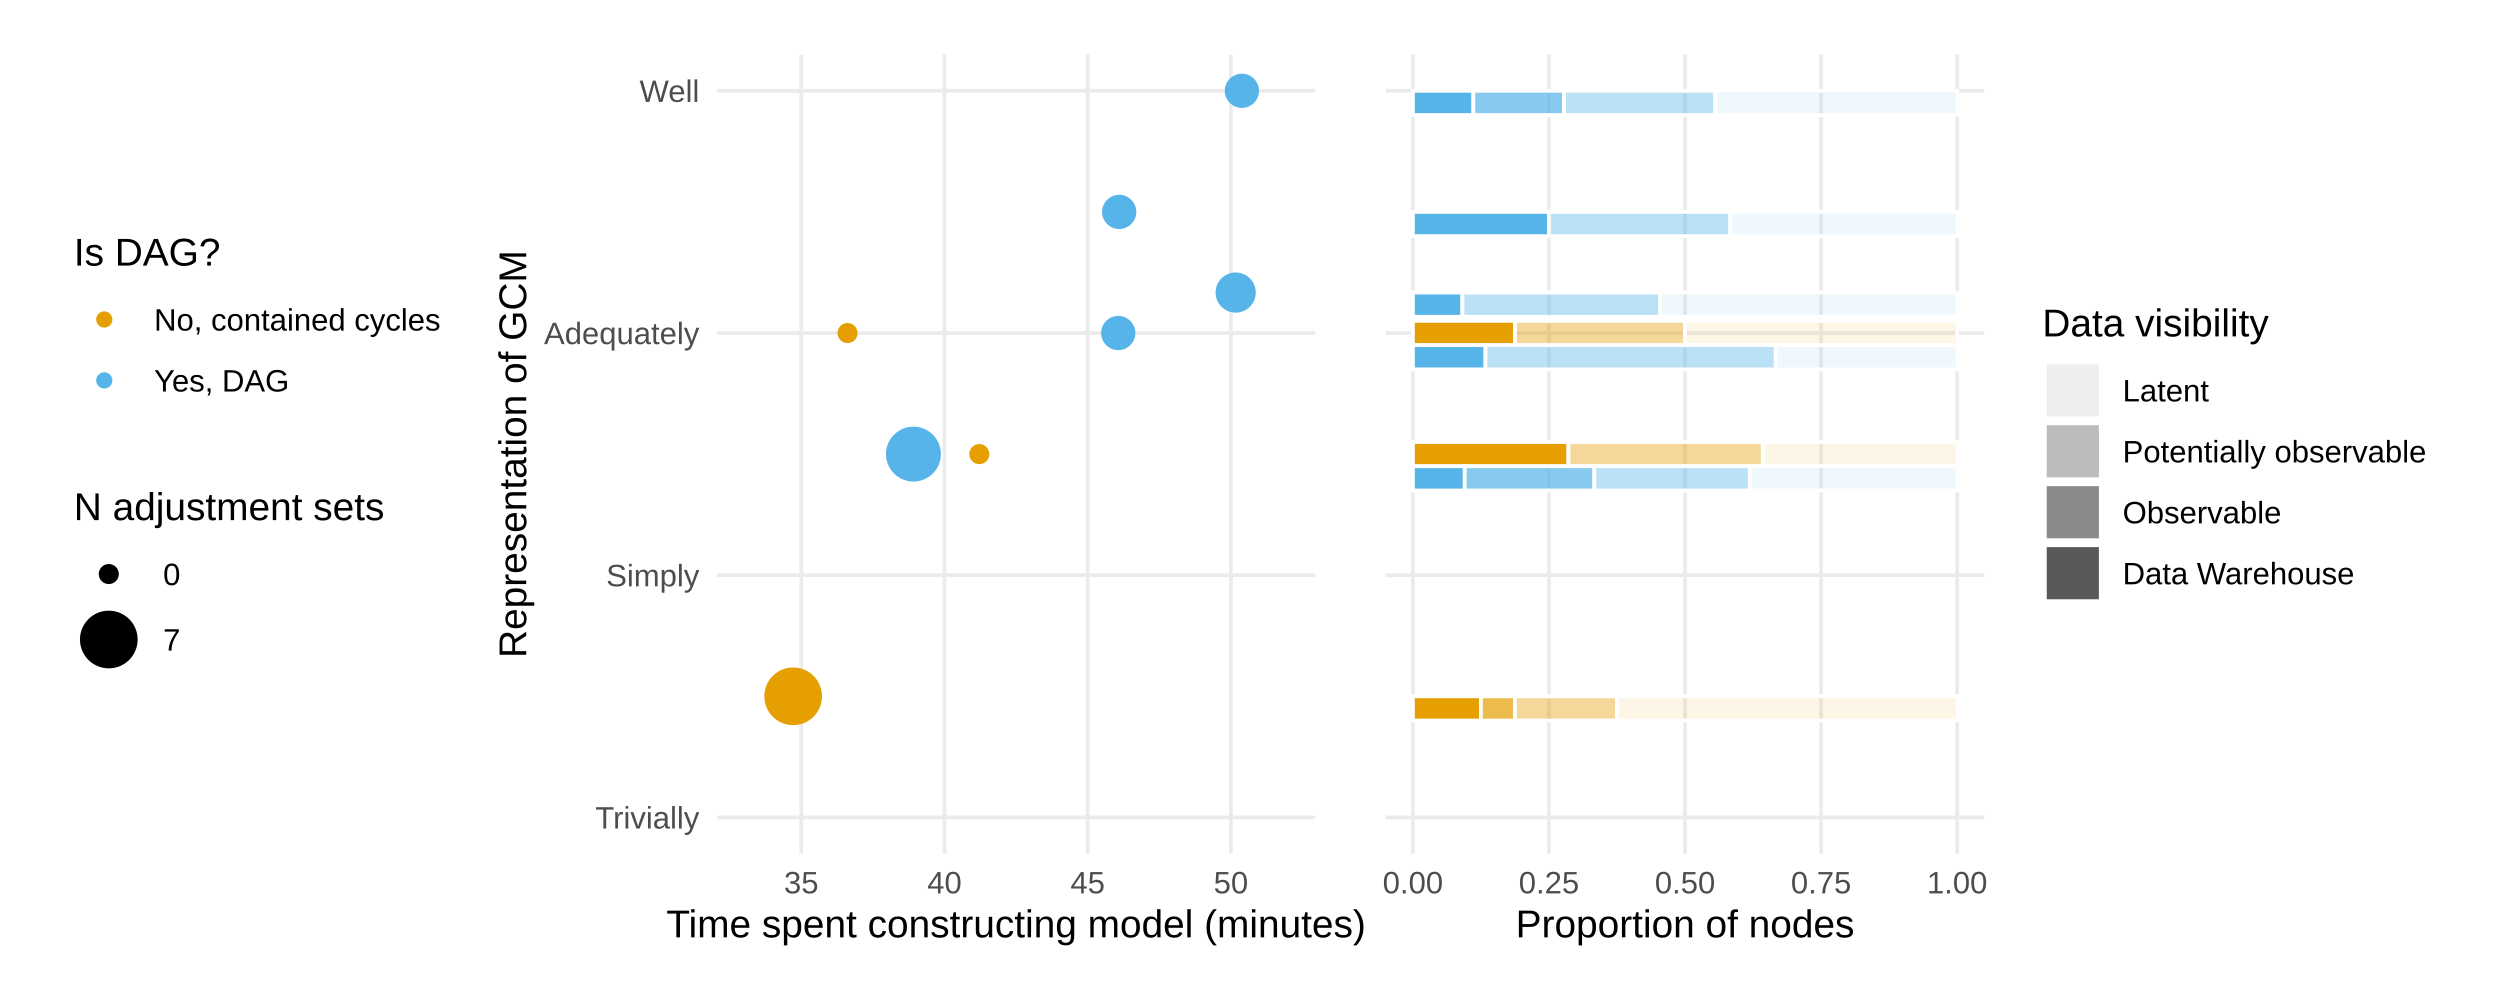
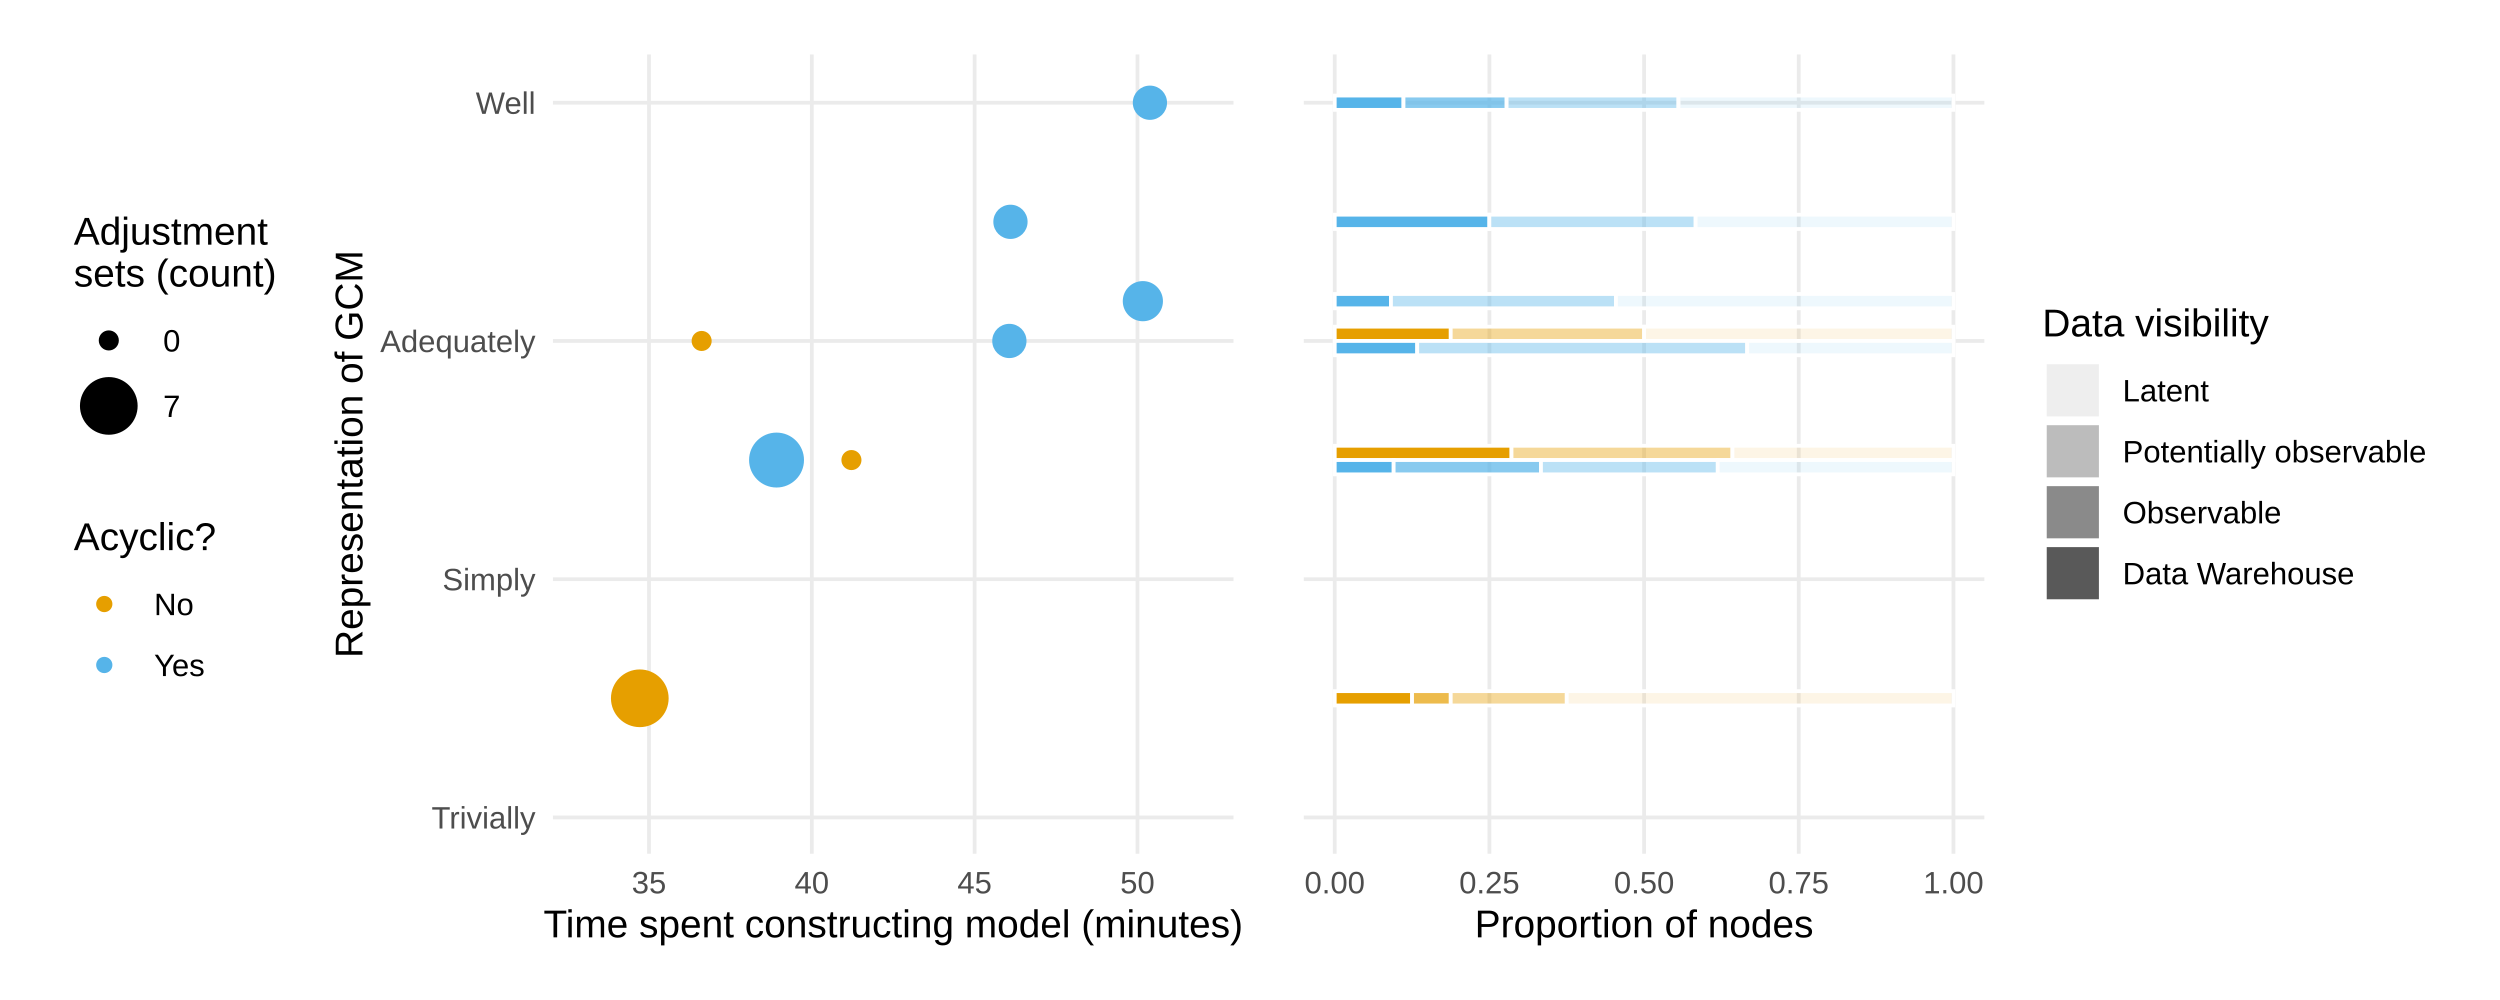
<svg xmlns="http://www.w3.org/2000/svg" width="708.66pt" height="283.46pt" viewBox="0 0 708.66 283.46">
  <g class="svglite">
    <defs>
      <style type="text/css">
    .svglite line, .svglite polyline, .svglite polygon, .svglite path, .svglite rect, .svglite circle {
      fill: none;
      stroke: #000000;
      stroke-linecap: round;
      stroke-linejoin: round;
      stroke-miterlimit: 10.00;
    }
    .svglite text {
      white-space: pre;
    }
    .svglite g.glyphgroup path {
      fill: inherit;
      stroke: none;
    }
  </style>
    </defs>
    <rect width="100%" height="100%" style="stroke: none; fill: #FFFFFF;" />
    <defs>
      <clipPath id="cpMC4wMHw3MDguNjZ8MC4wMHwyODMuNDY=">
        <rect x="0.00" y="0.00" width="708.66" height="283.46" />
      </clipPath>
    </defs>
    <g clip-path="url(#cpMC4wMHw3MDguNjZ8MC4wMHwyODMuNDY=)">
-       <rect x="0" y="0.00" width="708.66" height="283.46" style="stroke-width: 1.07; stroke: #FFFFFF; fill: #FFFFFF;" />
+       <rect x="-0" y="0.00" width="708.66" height="283.46" style="stroke-width: 1.07; stroke: #FFFFFF; fill: #FFFFFF;" />
    </g>
    <defs>
-       <clipPath id="cpMjAzLjE3fDU2Mi41MHwxNS40NHwyNDIuMDE=">
-         <rect x="203.17" y="15.44" width="359.32" height="226.56" />
+       <clipPath id="cpMTU2Ljc0fDU2Mi41MHwxNS40NHwyNDIuMDE=">
+         <rect x="156.74" y="15.44" width="405.75" height="226.56" />
      </clipPath>
    </defs>
-     <g clip-path="url(#cpMjAzLjE3fDU2Mi41MHwxNS40NHwyNDIuMDE=)">
+     <g clip-path="url(#cpMTU2Ljc0fDU2Mi41MHwxNS40NHwyNDIuMDE=)">
</g>
    <g clip-path="url(#cpMC4wMHw3MDguNjZ8MC4wMHwyODMuNDY=)">
</g>
    <defs>
-       <clipPath id="cpNS40OHwzODIuODN8NS40OHwyNzcuOTk=">
-         <rect x="5.48" y="5.48" width="377.35" height="272.51" />
+       <clipPath id="cpNS40OHwzNTkuNjJ8NS40OHwyNzcuOTk=">
+         <rect x="5.48" y="5.48" width="354.14" height="272.51" />
      </clipPath>
    </defs>
-     <g clip-path="url(#cpNS40OHwzODIuODN8NS40OHwyNzcuOTk=)">
-       <rect x="5.48" y="5.48" width="377.35" height="272.51" style="stroke-width: 1.07; stroke: none; fill: #FFFFFF;" />
+     <g clip-path="url(#cpNS40OHwzNTkuNjJ8NS40OHwyNzcuOTk=)">
+       <rect x="5.48" y="5.48" width="354.14" height="272.51" style="stroke-width: 1.07; stroke: none; fill: #FFFFFF;" />
    </g>
    <g clip-path="url(#cpMC4wMHw3MDguNjZ8MC4wMHwyODMuNDY=)">
</g>
    <defs>
-       <clipPath id="cpMzgyLjgzfDcwMy4xOHw1LjQ4fDI3Ny45OQ==">
-         <rect x="382.83" y="5.48" width="320.35" height="272.51" />
+       <clipPath id="cpMzU5LjYyfDcwMy4xOHw1LjQ4fDI3Ny45OQ==">
+         <rect x="359.62" y="5.48" width="343.56" height="272.51" />
      </clipPath>
    </defs>
-     <g clip-path="url(#cpMzgyLjgzfDcwMy4xOHw1LjQ4fDI3Ny45OQ==)">
-       <rect x="382.83" y="5.48" width="320.35" height="272.51" style="stroke-width: 1.07; stroke: none; fill: #FFFFFF;" />
+     <g clip-path="url(#cpMzU5LjYyfDcwMy4xOHw1LjQ4fDI3Ny45OQ==)">
+       <rect x="359.62" y="5.48" width="343.56" height="272.51" style="stroke-width: 1.07; stroke: none; fill: #FFFFFF;" />
    </g>
    <g clip-path="url(#cpMC4wMHw3MDguNjZ8MC4wMHwyODMuNDY=)">
</g>
    <defs>
-       <clipPath id="cpMjAzLjE3fDM3Mi44N3wxNS40NHwyNDIuMDE=">
-         <rect x="203.17" y="15.44" width="169.70" height="226.56" />
+       <clipPath id="cpMTU2Ljc0fDM0OS42NnwxNS40NHwyNDIuMDE=">
+         <rect x="156.74" y="15.44" width="192.91" height="226.56" />
      </clipPath>
    </defs>
-     <g clip-path="url(#cpMjAzLjE3fDM3Mi44N3wxNS40NHwyNDIuMDE=)">
-       <polyline points="203.17,231.71 372.87,231.71 " style="stroke-width: 1.07; stroke: #EBEBEB; stroke-linecap: butt;" />
-       <polyline points="203.17,163.05 372.87,163.05 " style="stroke-width: 1.07; stroke: #EBEBEB; stroke-linecap: butt;" />
-       <polyline points="203.17,94.40 372.87,94.40 " style="stroke-width: 1.07; stroke: #EBEBEB; stroke-linecap: butt;" />
-       <polyline points="203.17,25.74 372.87,25.74 " style="stroke-width: 1.07; stroke: #EBEBEB; stroke-linecap: butt;" />
-       <polyline points="227.13,242.01 227.13,15.44 " style="stroke-width: 1.07; stroke: #EBEBEB; stroke-linecap: butt;" />
-       <polyline points="267.72,242.01 267.72,15.44 " style="stroke-width: 1.07; stroke: #EBEBEB; stroke-linecap: butt;" />
-       <polyline points="308.32,242.01 308.32,15.44 " style="stroke-width: 1.07; stroke: #EBEBEB; stroke-linecap: butt;" />
-       <polyline points="348.92,242.01 348.92,15.44 " style="stroke-width: 1.07; stroke: #EBEBEB; stroke-linecap: butt;" />
-       <circle cx="350.27" cy="82.93" r="5.34" style="stroke-width: 0.71; stroke: #56B4E9; fill: #56B4E9;" />
-       <circle cx="317.25" cy="60.07" r="4.50" style="stroke-width: 0.71; stroke: #56B4E9; fill: #56B4E9;" />
-       <circle cx="240.25" cy="94.40" r="2.49" style="stroke-width: 0.71; stroke: #E69F00; fill: #E69F00;" />
-       <circle cx="224.83" cy="197.38" r="7.82" style="stroke-width: 0.71; stroke: #E69F00; fill: #E69F00;" />
-       <circle cx="352.03" cy="25.74" r="4.50" style="stroke-width: 0.71; stroke: #56B4E9; fill: #56B4E9;" />
-       <circle cx="277.60" cy="128.72" r="2.49" style="stroke-width: 0.71; stroke: #E69F00; fill: #E69F00;" />
-       <circle cx="258.93" cy="128.72" r="7.43" style="stroke-width: 0.71; stroke: #56B4E9; fill: #56B4E9;" />
-       <circle cx="316.98" cy="94.40" r="4.50" style="stroke-width: 0.71; stroke: #56B4E9; fill: #56B4E9;" />
+     <g clip-path="url(#cpMTU2Ljc0fDM0OS42NnwxNS40NHwyNDIuMDE=)">
+       <polyline points="156.74,231.71 349.66,231.71 " style="stroke-width: 1.07; stroke: #EBEBEB; stroke-linecap: butt;" />
+       <polyline points="156.74,164.18 349.66,164.18 " style="stroke-width: 1.07; stroke: #EBEBEB; stroke-linecap: butt;" />
+       <polyline points="156.74,96.65 349.66,96.65 " style="stroke-width: 1.07; stroke: #EBEBEB; stroke-linecap: butt;" />
+       <polyline points="156.74,29.12 349.66,29.12 " style="stroke-width: 1.07; stroke: #EBEBEB; stroke-linecap: butt;" />
+       <polyline points="183.97,242.01 183.97,15.44 " style="stroke-width: 1.07; stroke: #EBEBEB; stroke-linecap: butt;" />
+       <polyline points="230.12,242.01 230.12,15.44 " style="stroke-width: 1.07; stroke: #EBEBEB; stroke-linecap: butt;" />
+       <polyline points="276.27,242.01 276.27,15.44 " style="stroke-width: 1.07; stroke: #EBEBEB; stroke-linecap: butt;" />
+       <polyline points="322.43,242.01 322.43,15.44 " style="stroke-width: 1.07; stroke: #EBEBEB; stroke-linecap: butt;" />
+       <circle cx="323.96" cy="85.37" r="5.34" style="stroke-width: 0.71; stroke: #56B4E9; fill: #56B4E9;" />
+       <circle cx="286.43" cy="62.88" r="4.50" style="stroke-width: 0.71; stroke: #56B4E9; fill: #56B4E9;" />
+       <circle cx="198.89" cy="96.65" r="2.49" style="stroke-width: 0.71; stroke: #E69F00; fill: #E69F00;" />
+       <circle cx="181.36" cy="197.94" r="7.82" style="stroke-width: 0.71; stroke: #E69F00; fill: #E69F00;" />
+       <circle cx="325.96" cy="29.12" r="4.50" style="stroke-width: 0.71; stroke: #56B4E9; fill: #56B4E9;" />
+       <circle cx="241.35" cy="130.41" r="2.49" style="stroke-width: 0.71; stroke: #E69F00; fill: #E69F00;" />
+       <circle cx="220.12" cy="130.41" r="7.43" style="stroke-width: 0.71; stroke: #56B4E9; fill: #56B4E9;" />
+       <circle cx="286.12" cy="96.65" r="4.50" style="stroke-width: 0.71; stroke: #56B4E9; fill: #56B4E9;" />
    </g>
    <g clip-path="url(#cpMC4wMHw3MDguNjZ8MC4wMHwyODMuNDY=)">
-       <text x="198.24" y="234.86" text-anchor="end" style="font-size: 8.80px;fill: #4D4D4D; font-family: &quot;Arial&quot;;" textLength="29.48px" lengthAdjust="spacingAndGlyphs">Trivially</text>
-       <text x="198.24" y="166.20" text-anchor="end" style="font-size: 8.80px;fill: #4D4D4D; font-family: &quot;Arial&quot;;" textLength="26.41px" lengthAdjust="spacingAndGlyphs">Simply</text>
-       <text x="198.24" y="97.55" text-anchor="end" style="font-size: 8.80px;fill: #4D4D4D; font-family: &quot;Arial&quot;;" textLength="44.02px" lengthAdjust="spacingAndGlyphs">Adequately</text>
-       <text x="198.24" y="28.89" text-anchor="end" style="font-size: 8.80px;fill: #4D4D4D; font-family: &quot;Arial&quot;;" textLength="16.94px" lengthAdjust="spacingAndGlyphs">Well</text>
-       <text x="227.13" y="253.24" text-anchor="middle" style="font-size: 8.80px;fill: #4D4D4D; font-family: &quot;Arial&quot;;" textLength="9.78px" lengthAdjust="spacingAndGlyphs">35</text>
-       <text x="267.72" y="253.24" text-anchor="middle" style="font-size: 8.80px;fill: #4D4D4D; font-family: &quot;Arial&quot;;" textLength="9.78px" lengthAdjust="spacingAndGlyphs">40</text>
-       <text x="308.32" y="253.24" text-anchor="middle" style="font-size: 8.80px;fill: #4D4D4D; font-family: &quot;Arial&quot;;" textLength="9.78px" lengthAdjust="spacingAndGlyphs">45</text>
-       <text x="348.92" y="253.24" text-anchor="middle" style="font-size: 8.80px;fill: #4D4D4D; font-family: &quot;Arial&quot;;" textLength="9.78px" lengthAdjust="spacingAndGlyphs">50</text>
-       <text x="288.02" y="265.70" text-anchor="middle" style="font-size: 11.00px; font-family: &quot;Arial&quot;;" textLength="198.38px" lengthAdjust="spacingAndGlyphs">Time spent constructing model (minutes)</text>
-       <text transform="translate(149.17,128.72) rotate(-90)" text-anchor="middle" style="font-size: 11.00px; font-family: &quot;Arial&quot;;" textLength="115.62px" lengthAdjust="spacingAndGlyphs">Representation of GCM</text>
-       <text x="20.92" y="75.29" style="font-size: 11.00px; font-family: &quot;Arial&quot;;" textLength="41.59px" lengthAdjust="spacingAndGlyphs">Is DAG?</text>
-       <circle cx="29.56" cy="90.56" r="1.95" style="stroke-width: 0.71; stroke: #E69F00; fill: #E69F00;" />
-       <circle cx="29.56" cy="107.84" r="1.95" style="stroke-width: 0.71; stroke: #56B4E9; fill: #56B4E9;" />
-       <text x="43.68" y="93.71" style="font-size: 8.80px; font-family: &quot;Arial&quot;;" textLength="81.17px" lengthAdjust="spacingAndGlyphs">No, contained cycles</text>
-       <text x="43.68" y="110.99" style="font-size: 8.80px; font-family: &quot;Arial&quot;;" textLength="38.31px" lengthAdjust="spacingAndGlyphs">Yes, DAG</text>
-       <text x="20.92" y="147.44" style="font-size: 11.00px; font-family: &quot;Arial&quot;;" textLength="88.09px" lengthAdjust="spacingAndGlyphs">N adjustment sets</text>
-       <circle cx="30.84" cy="162.72" r="2.49" style="stroke-width: 0.71; fill: #000000;" />
-       <circle cx="30.84" cy="181.28" r="7.82" style="stroke-width: 0.71; fill: #000000;" />
-       <text x="46.24" y="165.87" style="font-size: 8.80px; font-family: &quot;Arial&quot;;" textLength="4.89px" lengthAdjust="spacingAndGlyphs">0</text>
-       <text x="46.24" y="184.43" style="font-size: 8.80px; font-family: &quot;Arial&quot;;" textLength="4.89px" lengthAdjust="spacingAndGlyphs">7</text>
+       <text x="151.81" y="234.86" text-anchor="end" style="font-size: 8.80px;fill: #4D4D4D; font-family: &quot;Arial&quot;;" textLength="29.48px" lengthAdjust="spacingAndGlyphs">Trivially</text>
+       <text x="151.81" y="167.33" text-anchor="end" style="font-size: 8.80px;fill: #4D4D4D; font-family: &quot;Arial&quot;;" textLength="26.41px" lengthAdjust="spacingAndGlyphs">Simply</text>
+       <text x="151.81" y="99.80" text-anchor="end" style="font-size: 8.80px;fill: #4D4D4D; font-family: &quot;Arial&quot;;" textLength="44.02px" lengthAdjust="spacingAndGlyphs">Adequately</text>
+       <text x="151.81" y="32.27" text-anchor="end" style="font-size: 8.80px;fill: #4D4D4D; font-family: &quot;Arial&quot;;" textLength="16.94px" lengthAdjust="spacingAndGlyphs">Well</text>
+       <text x="183.97" y="253.24" text-anchor="middle" style="font-size: 8.80px;fill: #4D4D4D; font-family: &quot;Arial&quot;;" textLength="9.78px" lengthAdjust="spacingAndGlyphs">35</text>
+       <text x="230.12" y="253.24" text-anchor="middle" style="font-size: 8.80px;fill: #4D4D4D; font-family: &quot;Arial&quot;;" textLength="9.78px" lengthAdjust="spacingAndGlyphs">40</text>
+       <text x="276.27" y="253.24" text-anchor="middle" style="font-size: 8.80px;fill: #4D4D4D; font-family: &quot;Arial&quot;;" textLength="9.78px" lengthAdjust="spacingAndGlyphs">45</text>
+       <text x="322.43" y="253.24" text-anchor="middle" style="font-size: 8.80px;fill: #4D4D4D; font-family: &quot;Arial&quot;;" textLength="9.78px" lengthAdjust="spacingAndGlyphs">50</text>
+       <text x="253.20" y="265.70" text-anchor="middle" style="font-size: 11.00px; font-family: &quot;Arial&quot;;" textLength="198.38px" lengthAdjust="spacingAndGlyphs">Time spent constructing model (minutes)</text>
+       <text transform="translate(102.74,128.72) rotate(-90)" text-anchor="middle" style="font-size: 11.00px; font-family: &quot;Arial&quot;;" textLength="115.62px" lengthAdjust="spacingAndGlyphs">Representation of GCM</text>
+       <text x="20.92" y="69.35" style="font-size: 11.00px; font-family: &quot;Arial&quot;;" textLength="55.06px" lengthAdjust="spacingAndGlyphs">Adjustment</text>
+       <text x="20.92" y="81.23" style="font-size: 11.00px; font-family: &quot;Arial&quot;;" textLength="57.50px" lengthAdjust="spacingAndGlyphs">sets (count)</text>
+       <circle cx="30.84" cy="96.50" r="2.49" style="stroke-width: 0.71; fill: #000000;" />
+       <circle cx="30.84" cy="115.06" r="7.82" style="stroke-width: 0.71; fill: #000000;" />
+       <text x="46.24" y="99.65" style="font-size: 8.80px; font-family: &quot;Arial&quot;;" textLength="4.89px" lengthAdjust="spacingAndGlyphs">0</text>
+       <text x="46.24" y="118.21" style="font-size: 8.80px; font-family: &quot;Arial&quot;;" textLength="4.89px" lengthAdjust="spacingAndGlyphs">7</text>
+       <text x="20.92" y="155.94" style="font-size: 11.00px; font-family: &quot;Arial&quot;;" textLength="40.34px" lengthAdjust="spacingAndGlyphs">Acyclic?</text>
+       <circle cx="29.56" cy="171.22" r="1.95" style="stroke-width: 0.71; stroke: #E69F00; fill: #E69F00;" />
+       <circle cx="29.56" cy="188.50" r="1.95" style="stroke-width: 0.71; stroke: #56B4E9; fill: #56B4E9;" />
+       <text x="43.68" y="174.37" style="font-size: 8.80px; font-family: &quot;Arial&quot;;" textLength="11.25px" lengthAdjust="spacingAndGlyphs">No</text>
+       <text x="43.68" y="191.65" style="font-size: 8.80px; font-family: &quot;Arial&quot;;" textLength="14.36px" lengthAdjust="spacingAndGlyphs">Yes</text>
    </g>
    <defs>
-       <clipPath id="cpMzkyLjgwfDU2Mi41MHwxNS40NHwyNDIuMDE=">
-         <rect x="392.80" y="15.44" width="169.70" height="226.56" />
+       <clipPath id="cpMzY5LjU4fDU2Mi41MHwxNS40NHwyNDIuMDE=">
+         <rect x="369.58" y="15.44" width="192.91" height="226.56" />
      </clipPath>
    </defs>
-     <g clip-path="url(#cpMzkyLjgwfDU2Mi41MHwxNS40NHwyNDIuMDE=)">
-       <polyline points="392.80,231.71 562.50,231.71 " style="stroke-width: 1.07; stroke: #EBEBEB; stroke-linecap: butt;" />
-       <polyline points="392.80,163.05 562.50,163.05 " style="stroke-width: 1.07; stroke: #EBEBEB; stroke-linecap: butt;" />
-       <polyline points="392.80,94.40 562.50,94.40 " style="stroke-width: 1.07; stroke: #EBEBEB; stroke-linecap: butt;" />
-       <polyline points="392.80,25.74 562.50,25.74 " style="stroke-width: 1.07; stroke: #EBEBEB; stroke-linecap: butt;" />
-       <polyline points="400.51,242.01 400.51,15.44 " style="stroke-width: 1.07; stroke: #EBEBEB; stroke-linecap: butt;" />
-       <polyline points="439.08,242.01 439.08,15.44 " style="stroke-width: 1.07; stroke: #EBEBEB; stroke-linecap: butt;" />
-       <polyline points="477.65,242.01 477.65,15.44 " style="stroke-width: 1.07; stroke: #EBEBEB; stroke-linecap: butt;" />
-       <polyline points="516.21,242.01 516.21,15.44 " style="stroke-width: 1.07; stroke: #EBEBEB; stroke-linecap: butt;" />
-       <polyline points="554.78,242.01 554.78,15.44 " style="stroke-width: 1.07; stroke: #EBEBEB; stroke-linecap: butt;" />
-       <rect x="400.51" y="82.93" width="14.02" height="6.87" style="stroke-width: 1.07; stroke: #FFFFFF; stroke-linecap: butt; stroke-linejoin: miter; fill: #56B4E9;" />
-       <rect x="414.54" y="82.93" width="0.00" height="6.87" style="stroke-width: 1.07; stroke: #FFFFFF; stroke-linecap: butt; stroke-linejoin: miter; fill: #56B4E9; fill-opacity: 0.70;" />
-       <rect x="414.54" y="82.93" width="56.10" height="6.87" style="stroke-width: 1.07; stroke: #FFFFFF; stroke-linecap: butt; stroke-linejoin: miter; fill: #56B4E9; fill-opacity: 0.40;" />
-       <rect x="470.63" y="82.93" width="84.15" height="6.87" style="stroke-width: 1.07; stroke: #FFFFFF; stroke-linecap: butt; stroke-linejoin: miter; fill: #56B4E9; fill-opacity: 0.10;" />
-       <rect x="400.51" y="60.07" width="38.57" height="6.87" style="stroke-width: 1.07; stroke: #FFFFFF; stroke-linecap: butt; stroke-linejoin: miter; fill: #56B4E9;" />
-       <rect x="439.08" y="60.07" width="0.00" height="6.87" style="stroke-width: 1.07; stroke: #FFFFFF; stroke-linecap: butt; stroke-linejoin: miter; fill: #56B4E9; fill-opacity: 0.70;" />
-       <rect x="439.08" y="60.07" width="51.42" height="6.87" style="stroke-width: 1.07; stroke: #FFFFFF; stroke-linecap: butt; stroke-linejoin: miter; fill: #56B4E9; fill-opacity: 0.40;" />
-       <rect x="490.50" y="60.07" width="64.28" height="6.87" style="stroke-width: 1.07; stroke: #FFFFFF; stroke-linecap: butt; stroke-linejoin: miter; fill: #56B4E9; fill-opacity: 0.10;" />
-       <rect x="400.51" y="90.96" width="28.93" height="6.87" style="stroke-width: 1.07; stroke: #FFFFFF; stroke-linecap: butt; stroke-linejoin: miter; fill: #E69F00;" />
-       <rect x="429.44" y="90.96" width="0.00" height="6.87" style="stroke-width: 1.07; stroke: #FFFFFF; stroke-linecap: butt; stroke-linejoin: miter; fill: #E69F00; fill-opacity: 0.70;" />
-       <rect x="429.44" y="90.96" width="48.21" height="6.87" style="stroke-width: 1.07; stroke: #FFFFFF; stroke-linecap: butt; stroke-linejoin: miter; fill: #E69F00; fill-opacity: 0.40;" />
-       <rect x="477.65" y="90.96" width="77.14" height="6.87" style="stroke-width: 1.07; stroke: #FFFFFF; stroke-linecap: butt; stroke-linejoin: miter; fill: #E69F00; fill-opacity: 0.10;" />
-       <rect x="400.51" y="197.38" width="19.28" height="6.87" style="stroke-width: 1.07; stroke: #FFFFFF; stroke-linecap: butt; stroke-linejoin: miter; fill: #E69F00;" />
-       <rect x="419.79" y="197.38" width="9.64" height="6.87" style="stroke-width: 1.07; stroke: #FFFFFF; stroke-linecap: butt; stroke-linejoin: miter; fill: #E69F00; fill-opacity: 0.70;" />
-       <rect x="429.44" y="197.38" width="28.93" height="6.87" style="stroke-width: 1.07; stroke: #FFFFFF; stroke-linecap: butt; stroke-linejoin: miter; fill: #E69F00; fill-opacity: 0.40;" />
-       <rect x="458.36" y="197.38" width="96.42" height="6.87" style="stroke-width: 1.07; stroke: #FFFFFF; stroke-linecap: butt; stroke-linejoin: miter; fill: #E69F00; fill-opacity: 0.10;" />
-       <rect x="400.51" y="25.74" width="17.14" height="6.87" style="stroke-width: 1.07; stroke: #FFFFFF; stroke-linecap: butt; stroke-linejoin: miter; fill: #56B4E9;" />
-       <rect x="417.65" y="25.74" width="25.71" height="6.87" style="stroke-width: 1.07; stroke: #FFFFFF; stroke-linecap: butt; stroke-linejoin: miter; fill: #56B4E9; fill-opacity: 0.70;" />
-       <rect x="443.36" y="25.74" width="42.85" height="6.87" style="stroke-width: 1.07; stroke: #FFFFFF; stroke-linecap: butt; stroke-linejoin: miter; fill: #56B4E9; fill-opacity: 0.40;" />
-       <rect x="486.22" y="25.74" width="68.56" height="6.87" style="stroke-width: 1.07; stroke: #FFFFFF; stroke-linecap: butt; stroke-linejoin: miter; fill: #56B4E9; fill-opacity: 0.10;" />
-       <rect x="400.51" y="125.29" width="44.08" height="6.87" style="stroke-width: 1.07; stroke: #FFFFFF; stroke-linecap: butt; stroke-linejoin: miter; fill: #E69F00;" />
-       <rect x="444.59" y="125.29" width="0.00" height="6.87" style="stroke-width: 1.07; stroke: #FFFFFF; stroke-linecap: butt; stroke-linejoin: miter; fill: #E69F00; fill-opacity: 0.70;" />
-       <rect x="444.59" y="125.29" width="55.10" height="6.87" style="stroke-width: 1.07; stroke: #FFFFFF; stroke-linecap: butt; stroke-linejoin: miter; fill: #E69F00; fill-opacity: 0.40;" />
-       <rect x="499.68" y="125.29" width="55.10" height="6.87" style="stroke-width: 1.07; stroke: #FFFFFF; stroke-linecap: butt; stroke-linejoin: miter; fill: #E69F00; fill-opacity: 0.10;" />
-       <rect x="400.51" y="132.16" width="14.69" height="6.87" style="stroke-width: 1.07; stroke: #FFFFFF; stroke-linecap: butt; stroke-linejoin: miter; fill: #56B4E9;" />
-       <rect x="415.20" y="132.16" width="36.73" height="6.87" style="stroke-width: 1.07; stroke: #FFFFFF; stroke-linecap: butt; stroke-linejoin: miter; fill: #56B4E9; fill-opacity: 0.70;" />
-       <rect x="451.93" y="132.16" width="44.08" height="6.87" style="stroke-width: 1.07; stroke: #FFFFFF; stroke-linecap: butt; stroke-linejoin: miter; fill: #56B4E9; fill-opacity: 0.40;" />
-       <rect x="496.01" y="132.16" width="58.77" height="6.87" style="stroke-width: 1.07; stroke: #FFFFFF; stroke-linecap: butt; stroke-linejoin: miter; fill: #56B4E9; fill-opacity: 0.10;" />
-       <rect x="400.51" y="97.83" width="20.57" height="6.87" style="stroke-width: 1.07; stroke: #FFFFFF; stroke-linecap: butt; stroke-linejoin: miter; fill: #56B4E9;" />
-       <rect x="421.08" y="97.83" width="0.00" height="6.87" style="stroke-width: 1.07; stroke: #FFFFFF; stroke-linecap: butt; stroke-linejoin: miter; fill: #56B4E9; fill-opacity: 0.70;" />
-       <rect x="421.08" y="97.83" width="82.28" height="6.87" style="stroke-width: 1.07; stroke: #FFFFFF; stroke-linecap: butt; stroke-linejoin: miter; fill: #56B4E9; fill-opacity: 0.40;" />
-       <rect x="503.36" y="97.83" width="51.42" height="6.87" style="stroke-width: 1.07; stroke: #FFFFFF; stroke-linecap: butt; stroke-linejoin: miter; fill: #56B4E9; fill-opacity: 0.10;" />
+     <g clip-path="url(#cpMzY5LjU4fDU2Mi41MHwxNS40NHwyNDIuMDE=)">
+       <polyline points="369.58,231.71 562.50,231.71 " style="stroke-width: 1.07; stroke: #EBEBEB; stroke-linecap: butt;" />
+       <polyline points="369.58,164.18 562.50,164.18 " style="stroke-width: 1.07; stroke: #EBEBEB; stroke-linecap: butt;" />
+       <polyline points="369.58,96.65 562.50,96.65 " style="stroke-width: 1.07; stroke: #EBEBEB; stroke-linecap: butt;" />
+       <polyline points="369.58,29.12 562.50,29.12 " style="stroke-width: 1.07; stroke: #EBEBEB; stroke-linecap: butt;" />
+       <polyline points="378.35,242.01 378.35,15.44 " style="stroke-width: 1.07; stroke: #EBEBEB; stroke-linecap: butt;" />
+       <polyline points="422.19,242.01 422.19,15.44 " style="stroke-width: 1.07; stroke: #EBEBEB; stroke-linecap: butt;" />
+       <polyline points="466.04,242.01 466.04,15.44 " style="stroke-width: 1.07; stroke: #EBEBEB; stroke-linecap: butt;" />
+       <polyline points="509.88,242.01 509.88,15.44 " style="stroke-width: 1.07; stroke: #EBEBEB; stroke-linecap: butt;" />
+       <polyline points="553.73,242.01 553.73,15.44 " style="stroke-width: 1.07; stroke: #EBEBEB; stroke-linecap: butt;" />
+       <rect x="378.35" y="83.34" width="15.94" height="4.05" style="stroke-width: 1.07; stroke: #FFFFFF; stroke-linecap: butt; stroke-linejoin: miter; fill: #56B4E9;" />
+       <rect x="394.29" y="83.34" width="0.00" height="4.05" style="stroke-width: 1.07; stroke: #FFFFFF; stroke-linecap: butt; stroke-linejoin: miter; fill: #56B4E9; fill-opacity: 0.70;" />
+       <rect x="394.29" y="83.34" width="63.77" height="4.05" style="stroke-width: 1.07; stroke: #FFFFFF; stroke-linecap: butt; stroke-linejoin: miter; fill: #56B4E9; fill-opacity: 0.40;" />
+       <rect x="458.07" y="83.34" width="95.66" height="4.05" style="stroke-width: 1.07; stroke: #FFFFFF; stroke-linecap: butt; stroke-linejoin: miter; fill: #56B4E9; fill-opacity: 0.10;" />
+       <rect x="378.35" y="60.86" width="43.84" height="4.05" style="stroke-width: 1.07; stroke: #FFFFFF; stroke-linecap: butt; stroke-linejoin: miter; fill: #56B4E9;" />
+       <rect x="422.19" y="60.86" width="0.00" height="4.05" style="stroke-width: 1.07; stroke: #FFFFFF; stroke-linecap: butt; stroke-linejoin: miter; fill: #56B4E9; fill-opacity: 0.70;" />
+       <rect x="422.19" y="60.86" width="58.46" height="4.05" style="stroke-width: 1.07; stroke: #FFFFFF; stroke-linecap: butt; stroke-linejoin: miter; fill: #56B4E9; fill-opacity: 0.40;" />
+       <rect x="480.65" y="60.86" width="73.07" height="4.05" style="stroke-width: 1.07; stroke: #FFFFFF; stroke-linecap: butt; stroke-linejoin: miter; fill: #56B4E9; fill-opacity: 0.10;" />
+       <rect x="378.35" y="92.60" width="32.88" height="4.05" style="stroke-width: 1.07; stroke: #FFFFFF; stroke-linecap: butt; stroke-linejoin: miter; fill: #E69F00;" />
+       <rect x="411.23" y="92.60" width="0.00" height="4.05" style="stroke-width: 1.07; stroke: #FFFFFF; stroke-linecap: butt; stroke-linejoin: miter; fill: #E69F00; fill-opacity: 0.70;" />
+       <rect x="411.23" y="92.60" width="54.81" height="4.05" style="stroke-width: 1.07; stroke: #FFFFFF; stroke-linecap: butt; stroke-linejoin: miter; fill: #E69F00; fill-opacity: 0.40;" />
+       <rect x="466.04" y="92.60" width="87.69" height="4.05" style="stroke-width: 1.07; stroke: #FFFFFF; stroke-linecap: butt; stroke-linejoin: miter; fill: #E69F00; fill-opacity: 0.10;" />
+       <rect x="378.35" y="195.92" width="21.92" height="4.05" style="stroke-width: 1.07; stroke: #FFFFFF; stroke-linecap: butt; stroke-linejoin: miter; fill: #E69F00;" />
+       <rect x="400.27" y="195.92" width="10.96" height="4.05" style="stroke-width: 1.07; stroke: #FFFFFF; stroke-linecap: butt; stroke-linejoin: miter; fill: #E69F00; fill-opacity: 0.70;" />
+       <rect x="411.23" y="195.92" width="32.88" height="4.05" style="stroke-width: 1.07; stroke: #FFFFFF; stroke-linecap: butt; stroke-linejoin: miter; fill: #E69F00; fill-opacity: 0.40;" />
+       <rect x="444.12" y="195.92" width="109.61" height="4.05" style="stroke-width: 1.07; stroke: #FFFFFF; stroke-linecap: butt; stroke-linejoin: miter; fill: #E69F00; fill-opacity: 0.10;" />
+       <rect x="378.35" y="27.09" width="19.49" height="4.05" style="stroke-width: 1.07; stroke: #FFFFFF; stroke-linecap: butt; stroke-linejoin: miter; fill: #56B4E9;" />
+       <rect x="397.84" y="27.09" width="29.23" height="4.05" style="stroke-width: 1.07; stroke: #FFFFFF; stroke-linecap: butt; stroke-linejoin: miter; fill: #56B4E9; fill-opacity: 0.70;" />
+       <rect x="427.07" y="27.09" width="48.72" height="4.05" style="stroke-width: 1.07; stroke: #FFFFFF; stroke-linecap: butt; stroke-linejoin: miter; fill: #56B4E9; fill-opacity: 0.40;" />
+       <rect x="475.78" y="27.09" width="77.95" height="4.05" style="stroke-width: 1.07; stroke: #FFFFFF; stroke-linecap: butt; stroke-linejoin: miter; fill: #56B4E9; fill-opacity: 0.10;" />
+       <rect x="378.35" y="126.36" width="50.11" height="4.05" style="stroke-width: 1.07; stroke: #FFFFFF; stroke-linecap: butt; stroke-linejoin: miter; fill: #E69F00;" />
+       <rect x="428.46" y="126.36" width="0.00" height="4.05" style="stroke-width: 1.07; stroke: #FFFFFF; stroke-linecap: butt; stroke-linejoin: miter; fill: #E69F00; fill-opacity: 0.70;" />
+       <rect x="428.46" y="126.36" width="62.63" height="4.05" style="stroke-width: 1.07; stroke: #FFFFFF; stroke-linecap: butt; stroke-linejoin: miter; fill: #E69F00; fill-opacity: 0.40;" />
+       <rect x="491.09" y="126.36" width="62.63" height="4.05" style="stroke-width: 1.07; stroke: #FFFFFF; stroke-linecap: butt; stroke-linejoin: miter; fill: #E69F00; fill-opacity: 0.10;" />
+       <rect x="378.35" y="130.41" width="16.70" height="4.05" style="stroke-width: 1.07; stroke: #FFFFFF; stroke-linecap: butt; stroke-linejoin: miter; fill: #56B4E9;" />
+       <rect x="395.05" y="130.41" width="41.76" height="4.05" style="stroke-width: 1.07; stroke: #FFFFFF; stroke-linecap: butt; stroke-linejoin: miter; fill: #56B4E9; fill-opacity: 0.70;" />
+       <rect x="436.81" y="130.41" width="50.11" height="4.05" style="stroke-width: 1.07; stroke: #FFFFFF; stroke-linecap: butt; stroke-linejoin: miter; fill: #56B4E9; fill-opacity: 0.40;" />
+       <rect x="486.92" y="130.41" width="66.81" height="4.05" style="stroke-width: 1.07; stroke: #FFFFFF; stroke-linecap: butt; stroke-linejoin: miter; fill: #56B4E9; fill-opacity: 0.10;" />
+       <rect x="378.35" y="96.65" width="23.38" height="4.05" style="stroke-width: 1.07; stroke: #FFFFFF; stroke-linecap: butt; stroke-linejoin: miter; fill: #56B4E9;" />
+       <rect x="401.73" y="96.65" width="0.00" height="4.05" style="stroke-width: 1.07; stroke: #FFFFFF; stroke-linecap: butt; stroke-linejoin: miter; fill: #56B4E9; fill-opacity: 0.70;" />
+       <rect x="401.73" y="96.65" width="93.53" height="4.05" style="stroke-width: 1.07; stroke: #FFFFFF; stroke-linecap: butt; stroke-linejoin: miter; fill: #56B4E9; fill-opacity: 0.40;" />
+       <rect x="495.27" y="96.65" width="58.46" height="4.05" style="stroke-width: 1.07; stroke: #FFFFFF; stroke-linecap: butt; stroke-linejoin: miter; fill: #56B4E9; fill-opacity: 0.10;" />
    </g>
    <g clip-path="url(#cpMC4wMHw3MDguNjZ8MC4wMHwyODMuNDY=)">
-       <text x="400.51" y="253.24" text-anchor="middle" style="font-size: 8.80px;fill: #4D4D4D; font-family: &quot;Arial&quot;;" textLength="17.11px" lengthAdjust="spacingAndGlyphs">0.00</text>
-       <text x="439.08" y="253.24" text-anchor="middle" style="font-size: 8.80px;fill: #4D4D4D; font-family: &quot;Arial&quot;;" textLength="17.11px" lengthAdjust="spacingAndGlyphs">0.25</text>
-       <text x="477.65" y="253.24" text-anchor="middle" style="font-size: 8.80px;fill: #4D4D4D; font-family: &quot;Arial&quot;;" textLength="17.11px" lengthAdjust="spacingAndGlyphs">0.50</text>
-       <text x="516.21" y="253.24" text-anchor="middle" style="font-size: 8.80px;fill: #4D4D4D; font-family: &quot;Arial&quot;;" textLength="17.11px" lengthAdjust="spacingAndGlyphs">0.75</text>
-       <text x="554.78" y="253.24" text-anchor="middle" style="font-size: 8.80px;fill: #4D4D4D; font-family: &quot;Arial&quot;;" textLength="17.11px" lengthAdjust="spacingAndGlyphs">1.00</text>
-       <text x="477.65" y="265.70" text-anchor="middle" style="font-size: 11.00px; font-family: &quot;Arial&quot;;" textLength="96.09px" lengthAdjust="spacingAndGlyphs">Proportion of nodes</text>
+       <text x="378.35" y="253.24" text-anchor="middle" style="font-size: 8.80px;fill: #4D4D4D; font-family: &quot;Arial&quot;;" textLength="17.11px" lengthAdjust="spacingAndGlyphs">0.00</text>
+       <text x="422.19" y="253.24" text-anchor="middle" style="font-size: 8.80px;fill: #4D4D4D; font-family: &quot;Arial&quot;;" textLength="17.11px" lengthAdjust="spacingAndGlyphs">0.25</text>
+       <text x="466.04" y="253.24" text-anchor="middle" style="font-size: 8.80px;fill: #4D4D4D; font-family: &quot;Arial&quot;;" textLength="17.11px" lengthAdjust="spacingAndGlyphs">0.50</text>
+       <text x="509.88" y="253.24" text-anchor="middle" style="font-size: 8.80px;fill: #4D4D4D; font-family: &quot;Arial&quot;;" textLength="17.11px" lengthAdjust="spacingAndGlyphs">0.75</text>
+       <text x="553.73" y="253.24" text-anchor="middle" style="font-size: 8.80px;fill: #4D4D4D; font-family: &quot;Arial&quot;;" textLength="17.11px" lengthAdjust="spacingAndGlyphs">1.00</text>
+       <text x="466.04" y="265.70" text-anchor="middle" style="font-size: 11.00px; font-family: &quot;Arial&quot;;" textLength="96.09px" lengthAdjust="spacingAndGlyphs">Proportion of nodes</text>
      <text x="578.93" y="95.36" style="font-size: 11.00px; font-family: &quot;Arial&quot;;" textLength="64.19px" lengthAdjust="spacingAndGlyphs">Data visibility</text>
      <rect x="579.64" y="102.71" width="15.86" height="15.86" style="stroke-width: 1.07; stroke: #FFFFFF; stroke-linecap: butt; stroke-linejoin: miter; fill: #595959; fill-opacity: 0.10;" />
      <rect x="579.64" y="119.99" width="15.86" height="15.86" style="stroke-width: 1.07; stroke: #FFFFFF; stroke-linecap: butt; stroke-linejoin: miter; fill: #595959; fill-opacity: 0.40;" />
      <rect x="579.64" y="137.27" width="15.86" height="15.86" style="stroke-width: 1.07; stroke: #FFFFFF; stroke-linecap: butt; stroke-linejoin: miter; fill: #595959; fill-opacity: 0.70;" />
      <rect x="579.64" y="154.55" width="15.86" height="15.86" style="stroke-width: 1.07; stroke: #FFFFFF; stroke-linecap: butt; stroke-linejoin: miter; fill: #595959;" />
      <text x="601.69" y="113.79" style="font-size: 8.80px; font-family: &quot;Arial&quot;;" textLength="24.44px" lengthAdjust="spacingAndGlyphs">Latent</text>
      <text x="601.69" y="131.07" style="font-size: 8.80px; font-family: &quot;Arial&quot;;" textLength="86.05px" lengthAdjust="spacingAndGlyphs">Potentially observable</text>
      <text x="601.69" y="148.35" style="font-size: 8.80px; font-family: &quot;Arial&quot;;" textLength="44.98px" lengthAdjust="spacingAndGlyphs">Observable</text>
      <text x="601.69" y="165.63" style="font-size: 8.80px; font-family: &quot;Arial&quot;;" textLength="65.66px" lengthAdjust="spacingAndGlyphs">Data Warehouse</text>
    </g>
  </g>
</svg>
